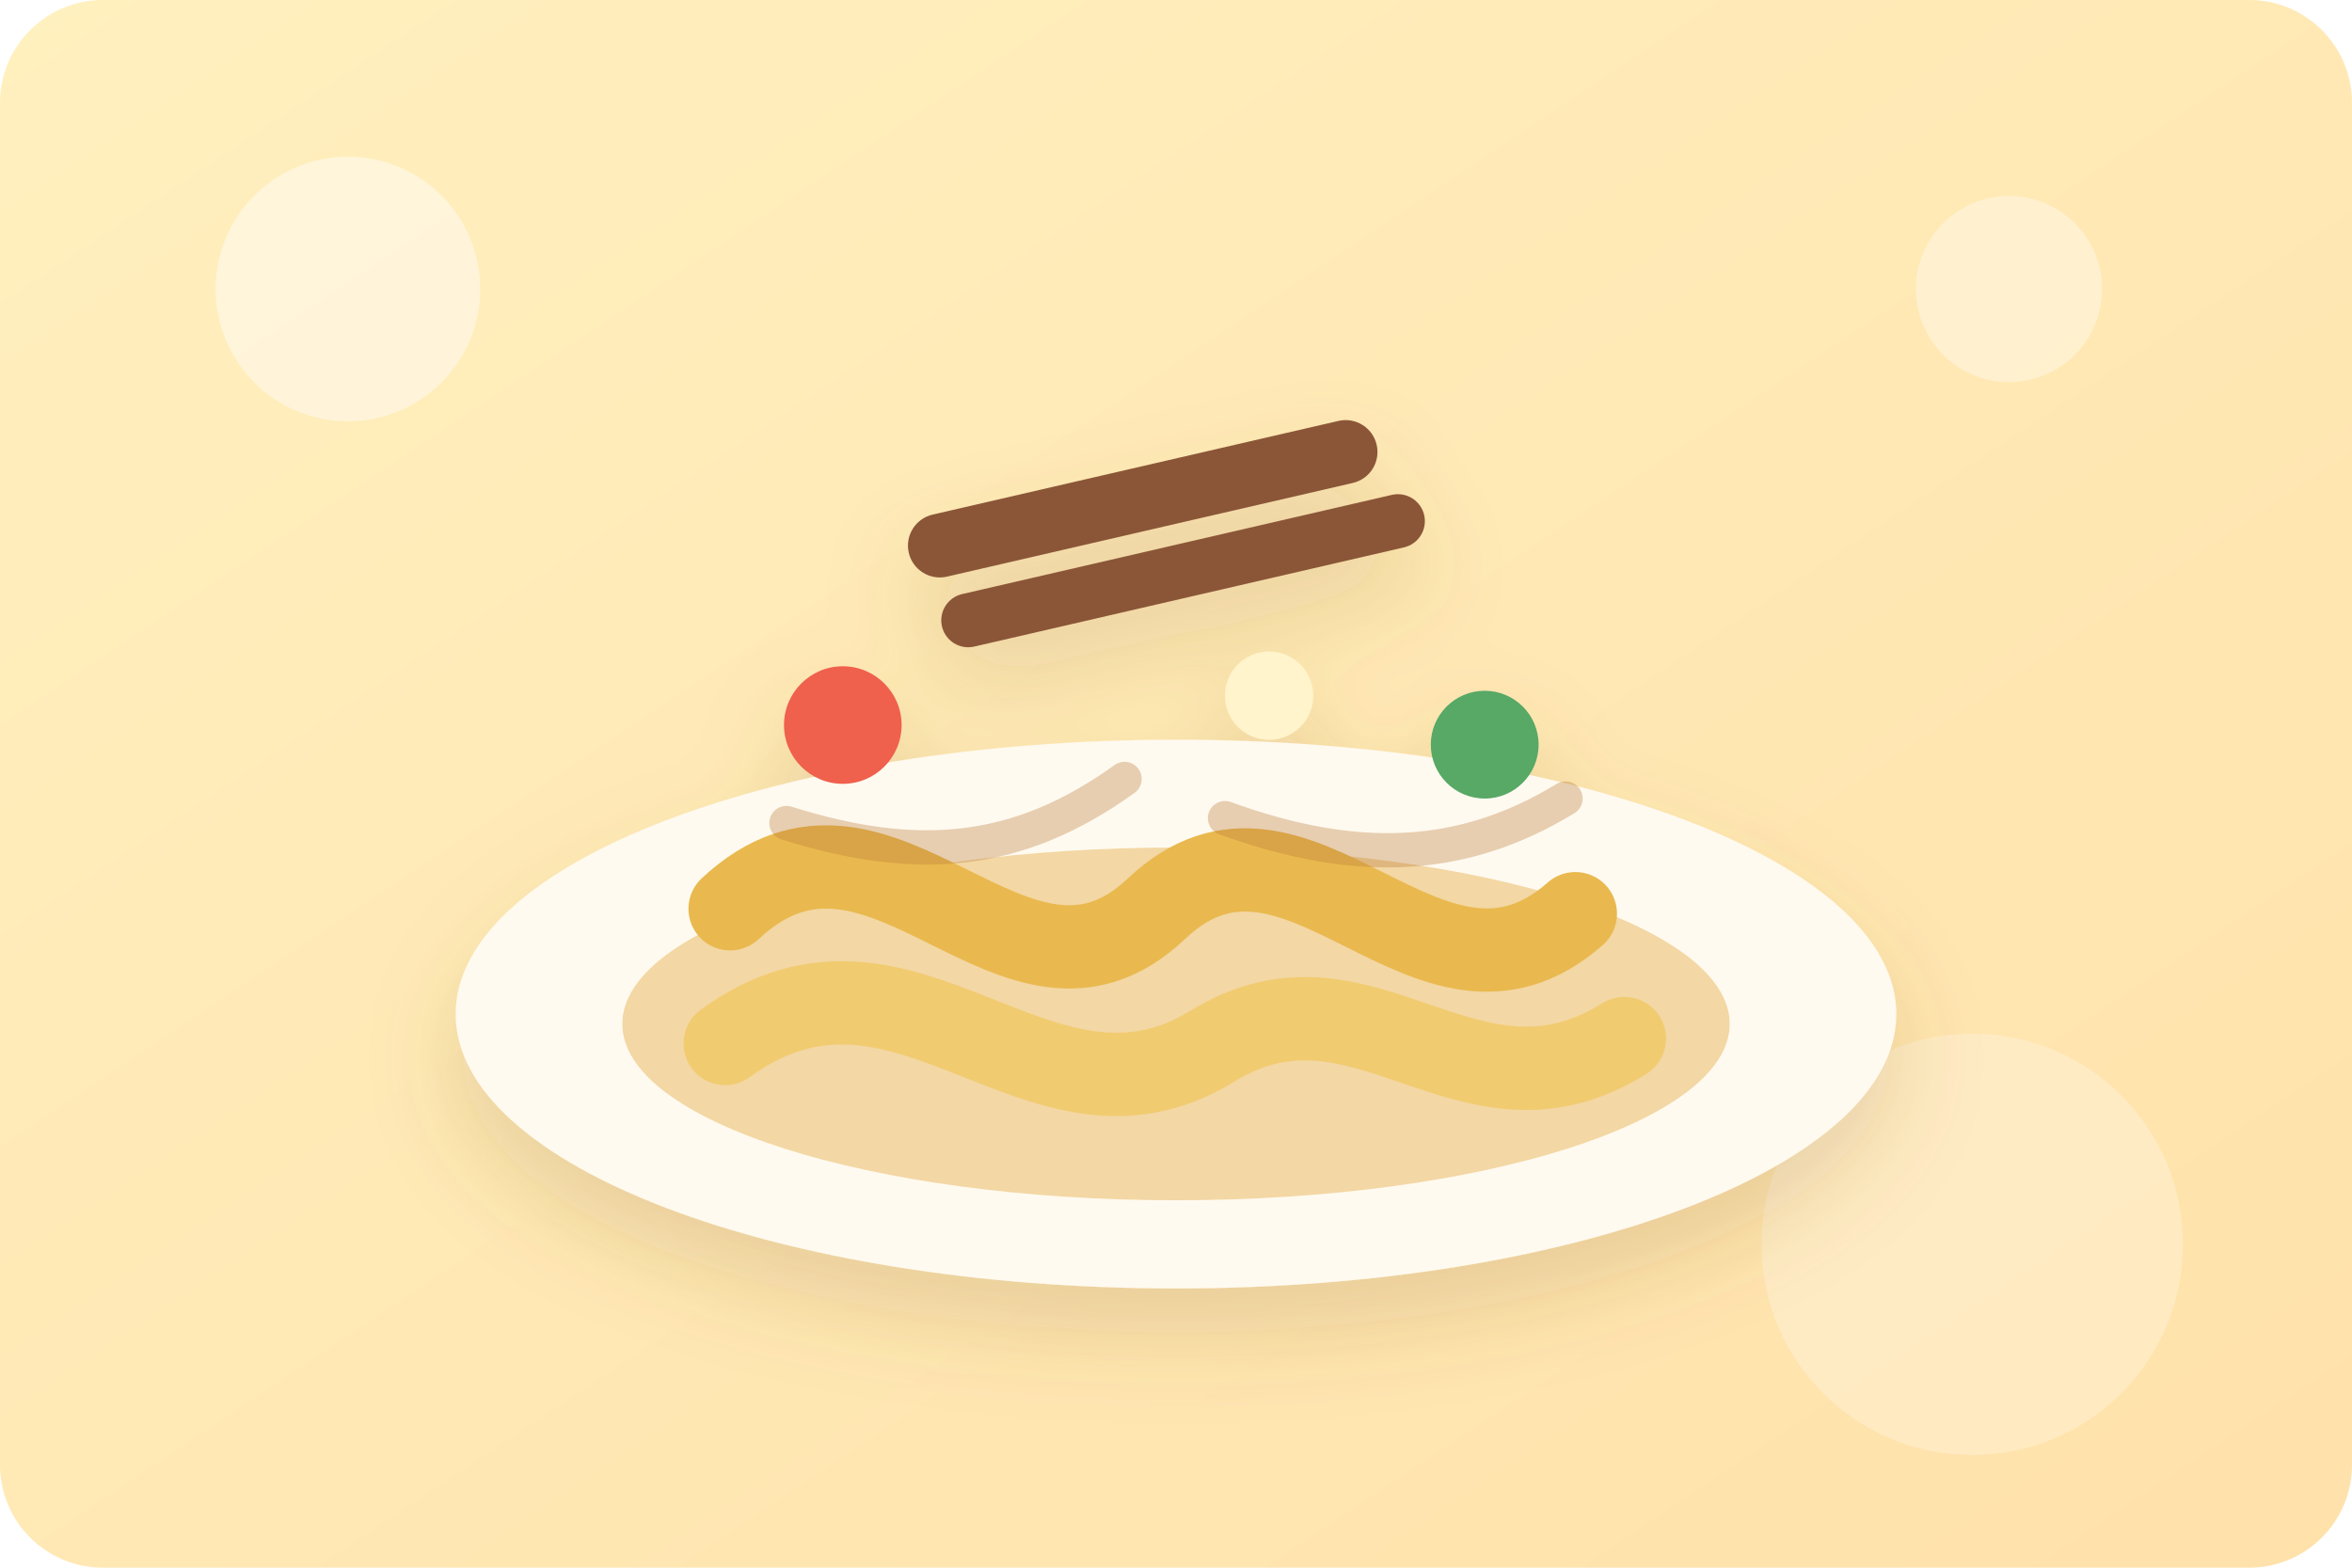
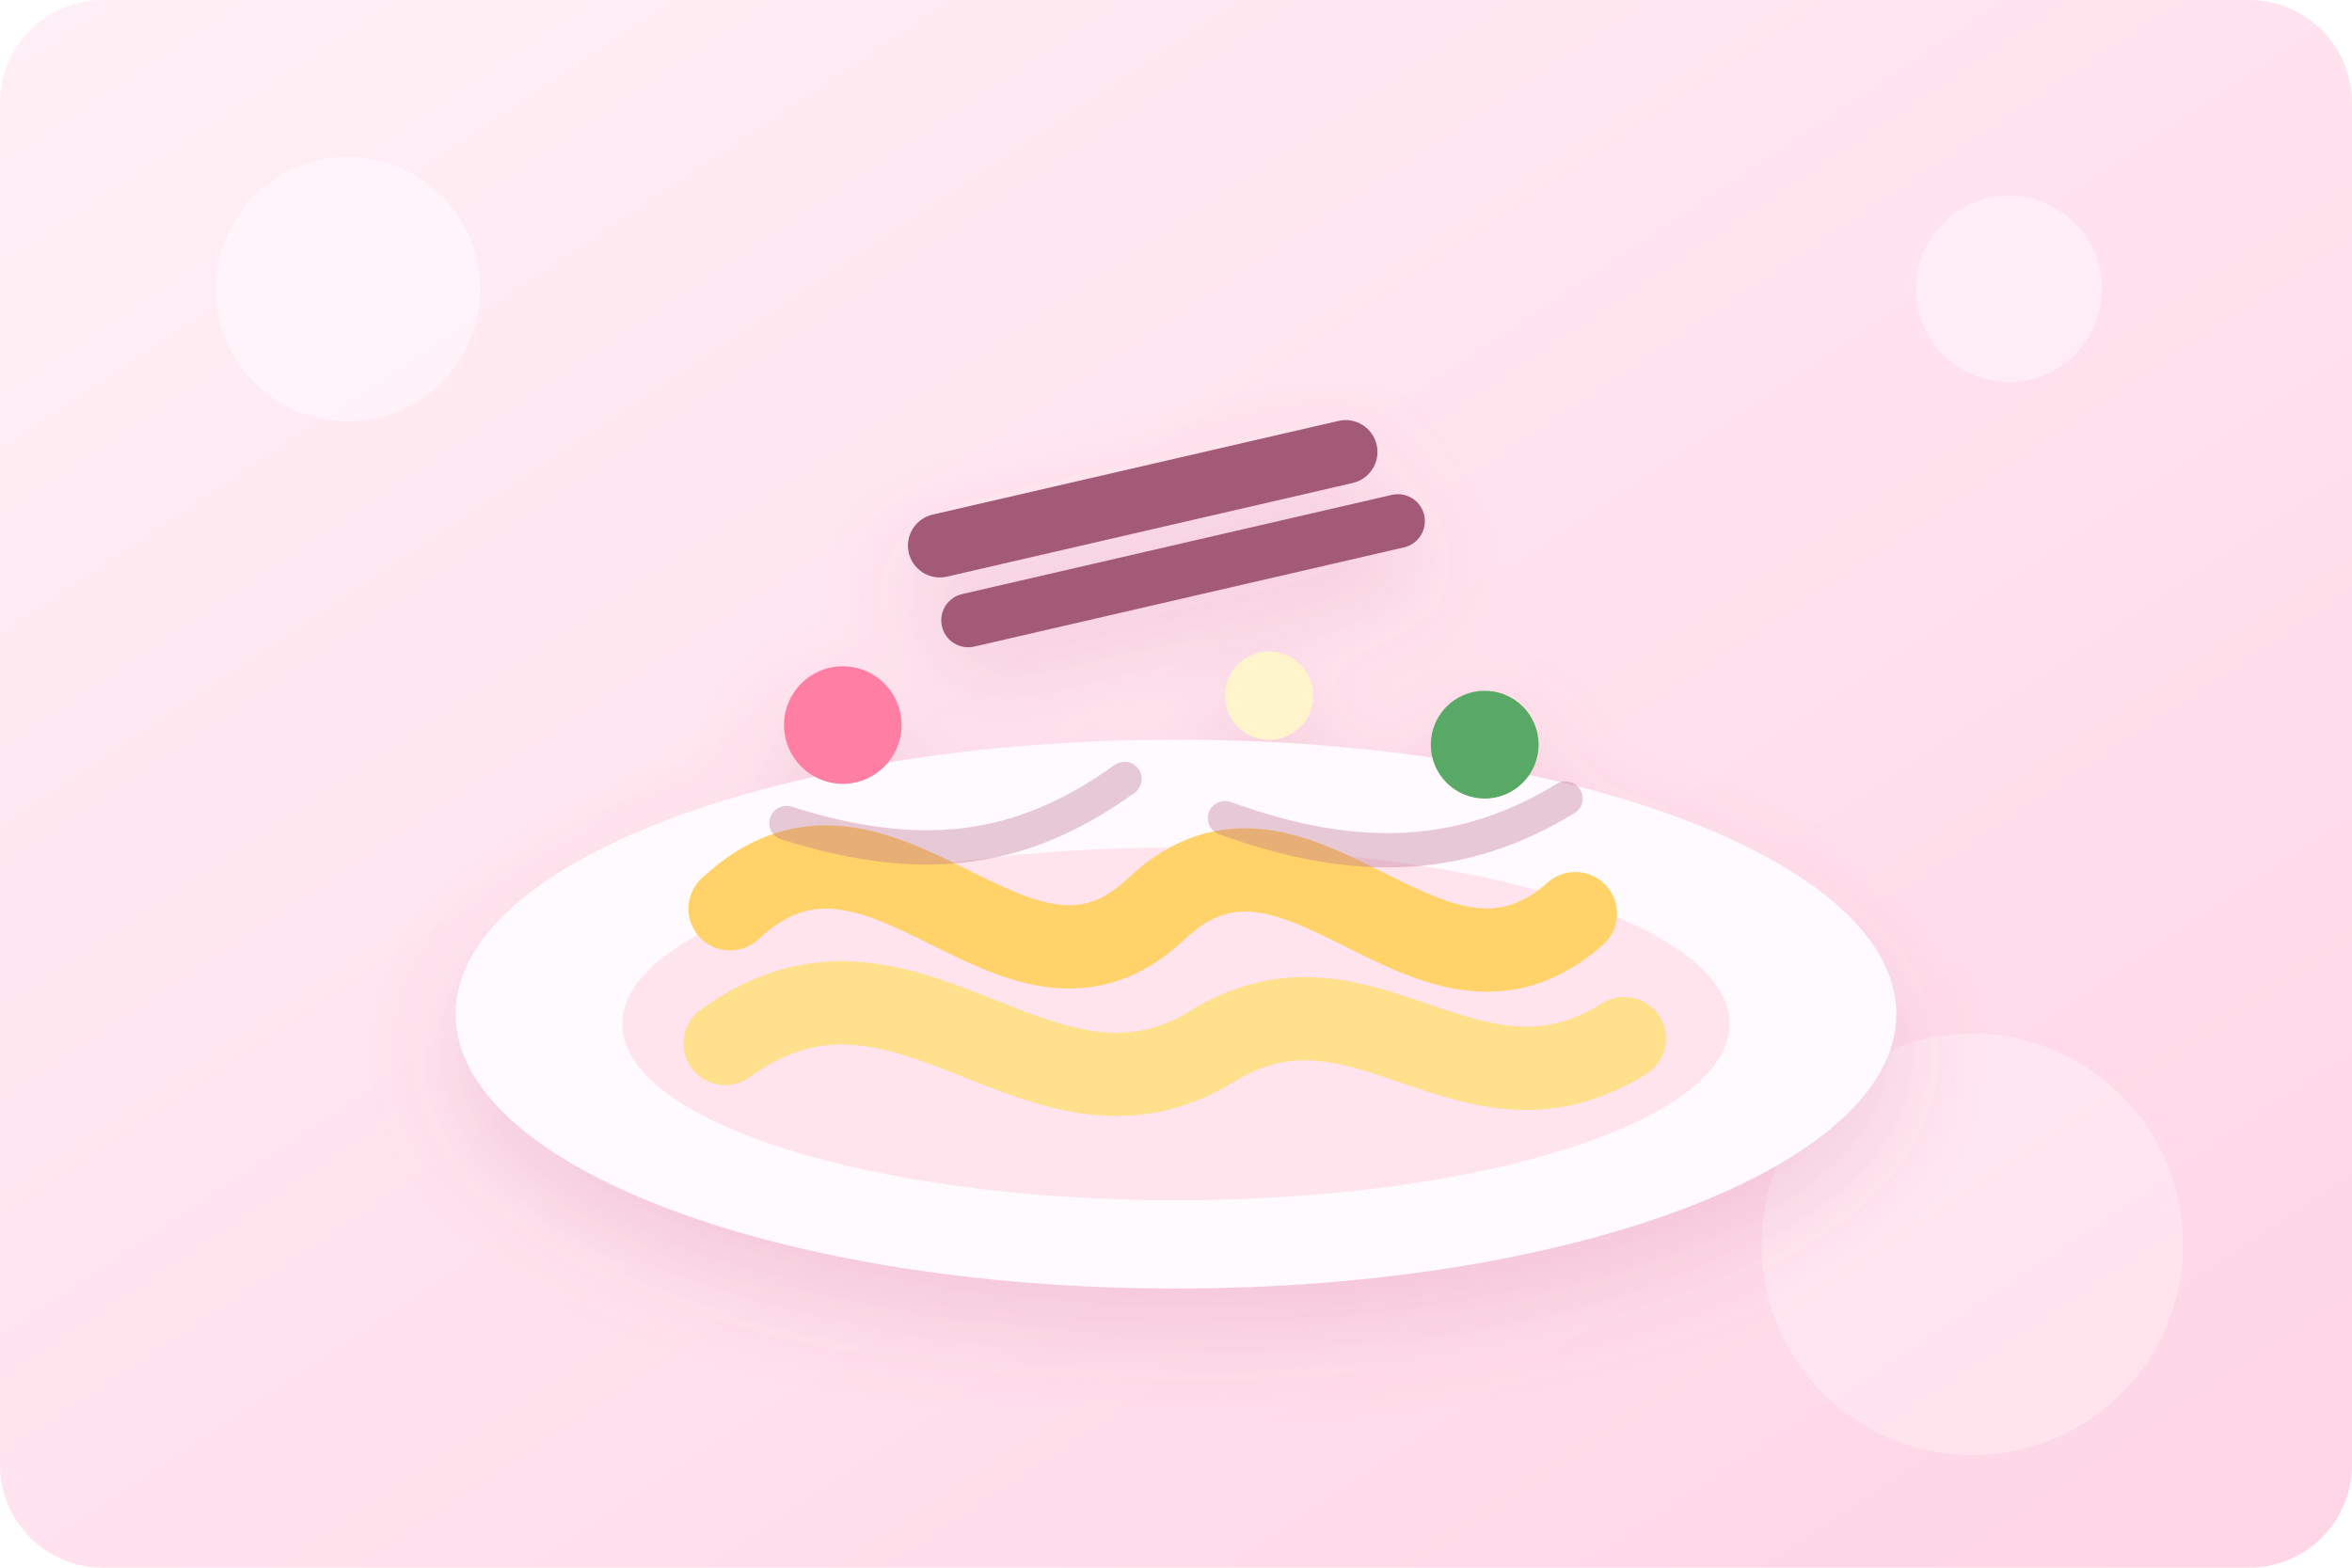
<svg xmlns="http://www.w3.org/2000/svg" width="960" height="640" viewBox="0 0 960 640" role="img" aria-label="cartoon staple dish">
  <defs>
    <linearGradient id="staple-bg" x1="0" x2="1" y1="0" y2="1">
-       <stop offset="0" stop-color="#fff0bf" />
-       <stop offset="1" stop-color="#ffe1aa" />
+       <stop offset="0" stop-color="#fff0f6" />
+       <stop offset="1" stop-color="#ffd5e5" />
    </linearGradient>
    <filter id="soft-shadow" x="-20%" y="-20%" width="140%" height="150%">
-       <feDropShadow dx="0" dy="18" stdDeviation="18" flood-color="#855a25" flood-opacity=".18" />
+       <feDropShadow dx="0" dy="18" stdDeviation="18" flood-color="#bd5c82" flood-opacity=".17" />
    </filter>
  </defs>
  <rect width="960" height="640" rx="42" fill="url(#staple-bg)" />
-   <circle cx="142" cy="118" r="54" fill="#fffaf0" opacity=".56" />
-   <circle cx="820" cy="118" r="38" fill="#fffaf0" opacity=".45" />
-   <circle cx="805" cy="508" r="86" fill="#fffaf0" opacity=".32" />
+   <circle cx="142" cy="118" r="54" fill="#fffafd" opacity=".58" />
+   <circle cx="820" cy="118" r="38" fill="#fffafd" opacity=".48" />
+   <circle cx="805" cy="508" r="86" fill="#fffafd" opacity=".35" />
  <g filter="url(#soft-shadow)">
-     <ellipse cx="480" cy="414" rx="294" ry="112" fill="#fffaf0" />
-     <ellipse cx="480" cy="418" rx="226" ry="72" fill="#f3d7a4" />
-     <path d="M298 371c62-58 116 55 174 0s111 55 171 2" fill="none" stroke="#e9b94f" stroke-width="34" stroke-linecap="round" />
-     <path d="M296 426c74-54 128 45 199 1 62-38 104 37 168-3" fill="none" stroke="#f1cb70" stroke-width="34" stroke-linecap="round" />
-     <path d="M321 336c54 17 95 13 138-18M500 334c55 20 98 17 139-8" fill="none" stroke="#b87935" stroke-width="14" stroke-linecap="round" opacity=".34" />
-     <circle cx="344" cy="296" r="24" fill="#ef604e" />
+     <ellipse cx="480" cy="414" rx="294" ry="112" fill="#fffafd" />
+     <ellipse cx="480" cy="418" rx="226" ry="72" fill="#ffe4ee" />
+     <path d="M298 371c62-58 116 55 174 0s111 55 171 2" fill="none" stroke="#ffd36a" stroke-width="34" stroke-linecap="round" />
+     <path d="M296 426c74-54 128 45 199 1 62-38 104 37 168-3" fill="none" stroke="#ffe08d" stroke-width="34" stroke-linecap="round" />
+     <path d="M321 336c54 17 95 13 138-18M500 334c55 20 98 17 139-8" fill="none" stroke="#b96a86" stroke-width="14" stroke-linecap="round" opacity=".34" />
+     <circle cx="344" cy="296" r="24" fill="#ff7fa4" />
    <circle cx="606" cy="304" r="22" fill="#58a866" />
    <circle cx="518" cy="284" r="18" fill="#fff4cc" />
-     <rect x="368" y="213" width="196" height="26" rx="13" fill="#8b5738" transform="rotate(-13 368 213)" />
-     <rect x="382" y="245" width="202" height="22" rx="11" fill="#8b5738" transform="rotate(-13 382 245)" />
+     <rect x="368" y="213" width="196" height="26" rx="13" fill="#a35a76" transform="rotate(-13 368 213)" />
+     <rect x="382" y="245" width="202" height="22" rx="11" fill="#a35a76" transform="rotate(-13 382 245)" />
  </g>
</svg>
